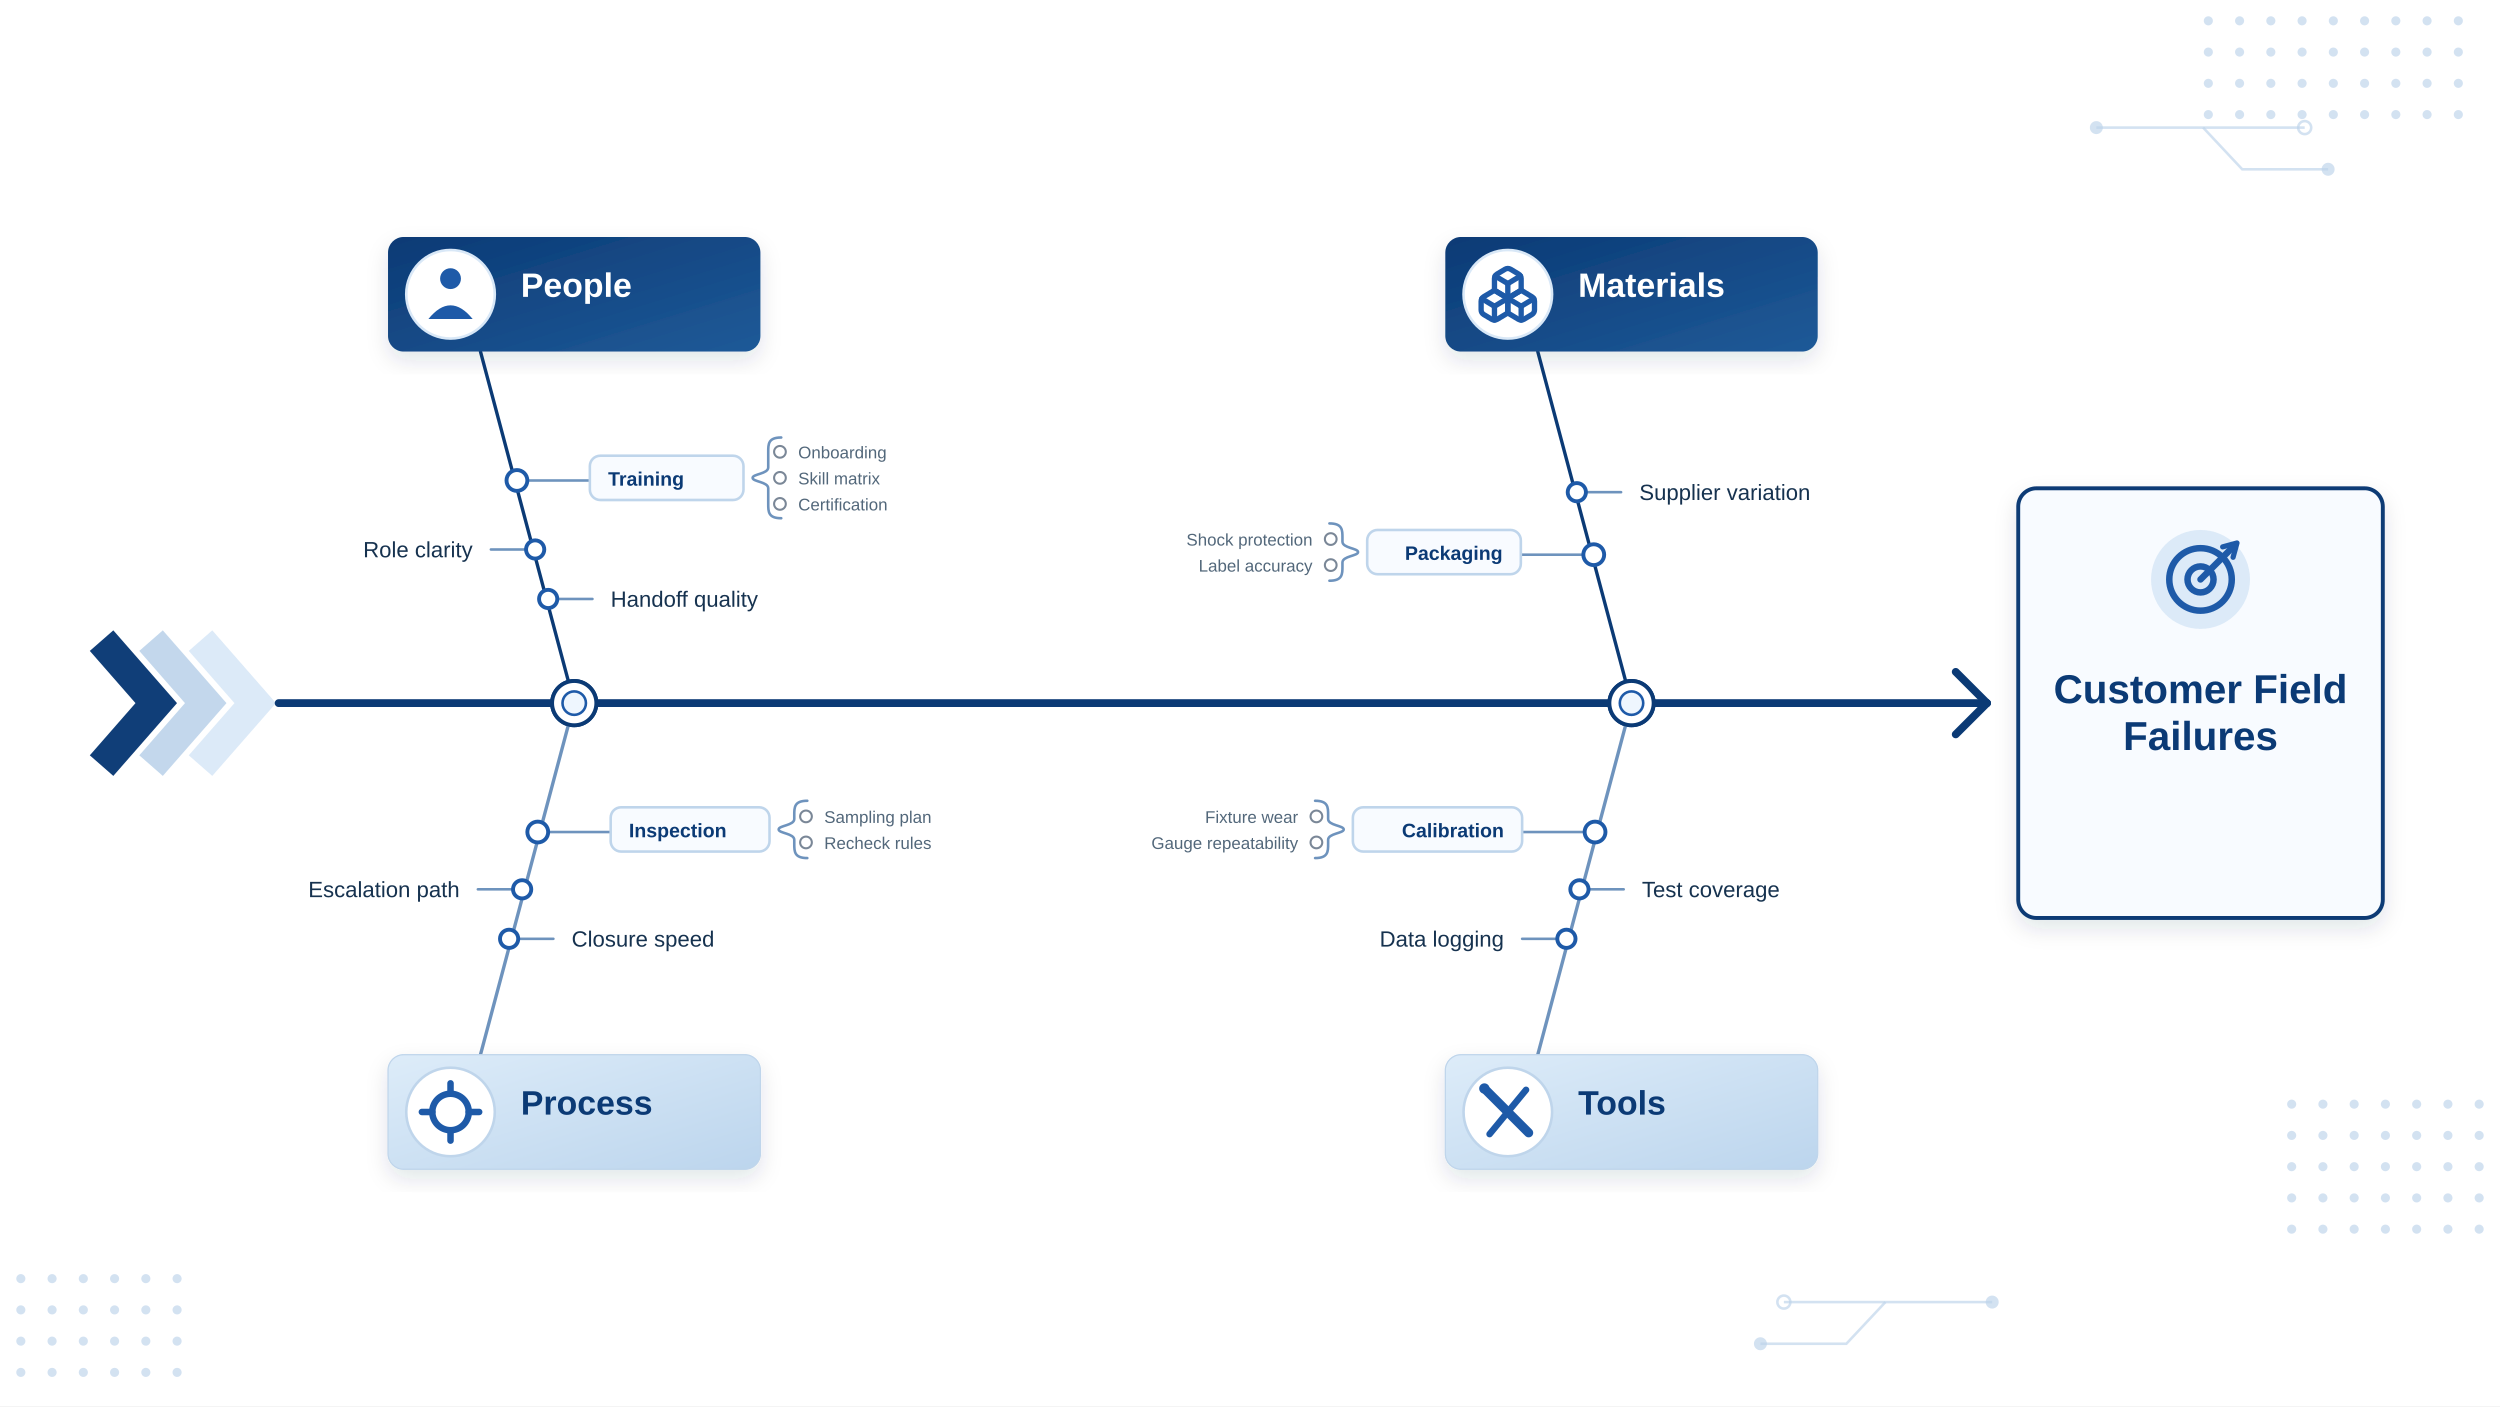
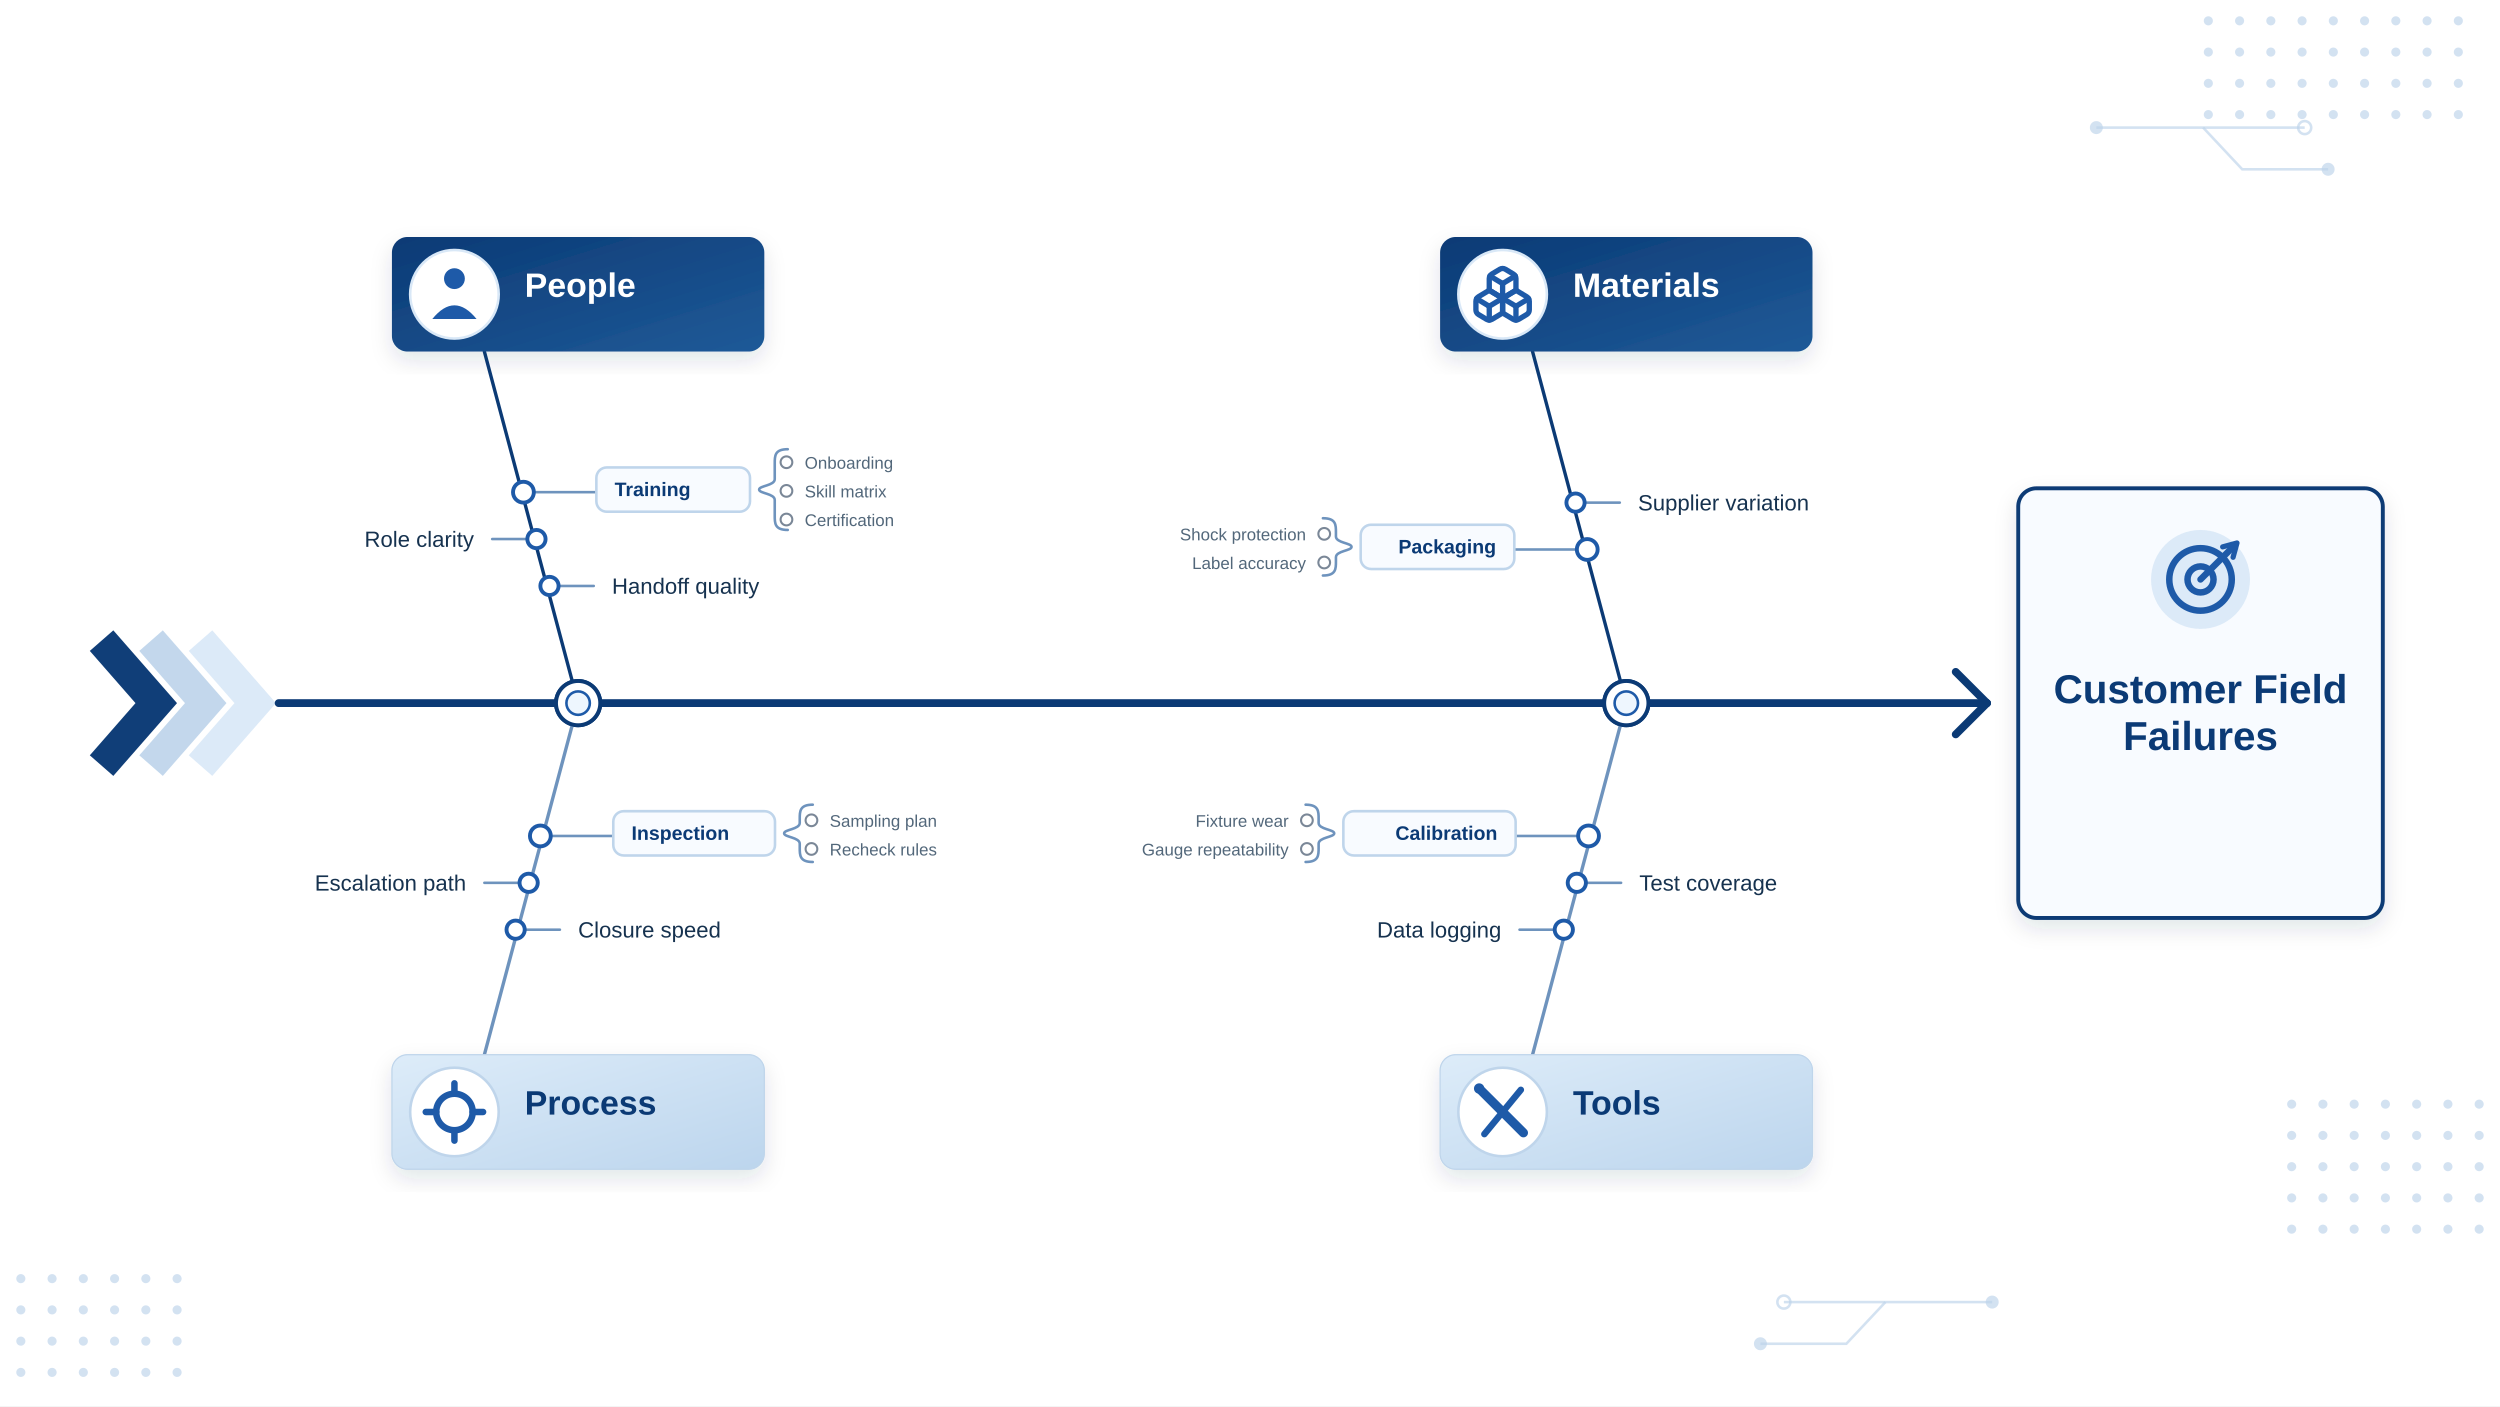
<svg xmlns="http://www.w3.org/2000/svg" width="1920" height="1080" viewBox="0 0 1920 1080" role="img" aria-label="Customer Field Failures">
  <defs>
    <linearGradient id="topCardGradient" x1="0" y1="0" x2="1" y2="1">
      <stop offset="0%" stop-color="#0B3A75" />
      <stop offset="100%" stop-color="#1F5A98" />
    </linearGradient>
    <linearGradient id="bottomCardGradient" x1="0" y1="0" x2="1" y2="1">
      <stop offset="0%" stop-color="#DDECF9" />
      <stop offset="100%" stop-color="#BCD5ED" />
    </linearGradient>
    <filter id="softShadow" x="-20%" y="-20%" width="140%" height="140%">
      <feDropShadow dx="0" dy="7" stdDeviation="8" flood-color="#16324F" flood-opacity="0.12" />
    </filter>
  </defs>
  <rect x="0" y="0" width="1920" height="1080" fill="#FFFFFF" />
  <circle cx="1696" cy="16" r="3.5" fill="#BCD2EA" opacity="0.65" />
  <circle cx="1720" cy="16" r="3.5" fill="#BCD2EA" opacity="0.65" />
  <circle cx="1744" cy="16" r="3.5" fill="#BCD2EA" opacity="0.65" />
  <circle cx="1768" cy="16" r="3.5" fill="#BCD2EA" opacity="0.65" />
  <circle cx="1792" cy="16" r="3.5" fill="#BCD2EA" opacity="0.65" />
  <circle cx="1816" cy="16" r="3.5" fill="#BCD2EA" opacity="0.65" />
  <circle cx="1840" cy="16" r="3.5" fill="#BCD2EA" opacity="0.65" />
  <circle cx="1864" cy="16" r="3.5" fill="#BCD2EA" opacity="0.65" />
  <circle cx="1888" cy="16" r="3.5" fill="#BCD2EA" opacity="0.65" />
  <circle cx="1696" cy="40" r="3.5" fill="#BCD2EA" opacity="0.65" />
  <circle cx="1720" cy="40" r="3.5" fill="#BCD2EA" opacity="0.65" />
  <circle cx="1744" cy="40" r="3.5" fill="#BCD2EA" opacity="0.65" />
  <circle cx="1768" cy="40" r="3.5" fill="#BCD2EA" opacity="0.65" />
  <circle cx="1792" cy="40" r="3.5" fill="#BCD2EA" opacity="0.65" />
  <circle cx="1816" cy="40" r="3.5" fill="#BCD2EA" opacity="0.65" />
  <circle cx="1840" cy="40" r="3.5" fill="#BCD2EA" opacity="0.65" />
  <circle cx="1864" cy="40" r="3.5" fill="#BCD2EA" opacity="0.65" />
  <circle cx="1888" cy="40" r="3.5" fill="#BCD2EA" opacity="0.65" />
  <circle cx="1696" cy="64" r="3.5" fill="#BCD2EA" opacity="0.65" />
  <circle cx="1720" cy="64" r="3.5" fill="#BCD2EA" opacity="0.65" />
  <circle cx="1744" cy="64" r="3.5" fill="#BCD2EA" opacity="0.65" />
  <circle cx="1768" cy="64" r="3.5" fill="#BCD2EA" opacity="0.65" />
  <circle cx="1792" cy="64" r="3.5" fill="#BCD2EA" opacity="0.65" />
  <circle cx="1816" cy="64" r="3.5" fill="#BCD2EA" opacity="0.65" />
  <circle cx="1840" cy="64" r="3.5" fill="#BCD2EA" opacity="0.65" />
  <circle cx="1864" cy="64" r="3.5" fill="#BCD2EA" opacity="0.65" />
  <circle cx="1888" cy="64" r="3.5" fill="#BCD2EA" opacity="0.65" />
  <circle cx="1696" cy="88" r="3.5" fill="#BCD2EA" opacity="0.65" />
  <circle cx="1720" cy="88" r="3.5" fill="#BCD2EA" opacity="0.65" />
  <circle cx="1744" cy="88" r="3.5" fill="#BCD2EA" opacity="0.65" />
  <circle cx="1768" cy="88" r="3.5" fill="#BCD2EA" opacity="0.65" />
  <circle cx="1792" cy="88" r="3.5" fill="#BCD2EA" opacity="0.65" />
  <circle cx="1816" cy="88" r="3.5" fill="#BCD2EA" opacity="0.65" />
  <circle cx="1840" cy="88" r="3.5" fill="#BCD2EA" opacity="0.65" />
  <circle cx="1864" cy="88" r="3.5" fill="#BCD2EA" opacity="0.65" />
  <circle cx="1888" cy="88" r="3.5" fill="#BCD2EA" opacity="0.65" />
  <circle cx="1760" cy="848" r="3.5" fill="#BCD2EA" opacity="0.65" />
  <circle cx="1784" cy="848" r="3.5" fill="#BCD2EA" opacity="0.65" />
  <circle cx="1808" cy="848" r="3.5" fill="#BCD2EA" opacity="0.65" />
  <circle cx="1832" cy="848" r="3.5" fill="#BCD2EA" opacity="0.65" />
  <circle cx="1856" cy="848" r="3.5" fill="#BCD2EA" opacity="0.65" />
  <circle cx="1880" cy="848" r="3.5" fill="#BCD2EA" opacity="0.65" />
  <circle cx="1904" cy="848" r="3.5" fill="#BCD2EA" opacity="0.65" />
  <circle cx="1760" cy="872" r="3.5" fill="#BCD2EA" opacity="0.65" />
  <circle cx="1784" cy="872" r="3.5" fill="#BCD2EA" opacity="0.65" />
  <circle cx="1808" cy="872" r="3.5" fill="#BCD2EA" opacity="0.65" />
  <circle cx="1832" cy="872" r="3.5" fill="#BCD2EA" opacity="0.65" />
  <circle cx="1856" cy="872" r="3.5" fill="#BCD2EA" opacity="0.65" />
  <circle cx="1880" cy="872" r="3.5" fill="#BCD2EA" opacity="0.65" />
  <circle cx="1904" cy="872" r="3.5" fill="#BCD2EA" opacity="0.65" />
  <circle cx="1760" cy="896" r="3.5" fill="#BCD2EA" opacity="0.65" />
  <circle cx="1784" cy="896" r="3.5" fill="#BCD2EA" opacity="0.65" />
  <circle cx="1808" cy="896" r="3.5" fill="#BCD2EA" opacity="0.65" />
  <circle cx="1832" cy="896" r="3.5" fill="#BCD2EA" opacity="0.65" />
  <circle cx="1856" cy="896" r="3.5" fill="#BCD2EA" opacity="0.65" />
  <circle cx="1880" cy="896" r="3.5" fill="#BCD2EA" opacity="0.65" />
  <circle cx="1904" cy="896" r="3.5" fill="#BCD2EA" opacity="0.65" />
  <circle cx="1760" cy="920" r="3.5" fill="#BCD2EA" opacity="0.65" />
  <circle cx="1784" cy="920" r="3.5" fill="#BCD2EA" opacity="0.65" />
  <circle cx="1808" cy="920" r="3.5" fill="#BCD2EA" opacity="0.65" />
  <circle cx="1832" cy="920" r="3.5" fill="#BCD2EA" opacity="0.65" />
  <circle cx="1856" cy="920" r="3.5" fill="#BCD2EA" opacity="0.65" />
  <circle cx="1880" cy="920" r="3.5" fill="#BCD2EA" opacity="0.65" />
  <circle cx="1904" cy="920" r="3.5" fill="#BCD2EA" opacity="0.65" />
  <circle cx="1760" cy="944" r="3.5" fill="#BCD2EA" opacity="0.65" />
  <circle cx="1784" cy="944" r="3.5" fill="#BCD2EA" opacity="0.65" />
  <circle cx="1808" cy="944" r="3.5" fill="#BCD2EA" opacity="0.65" />
  <circle cx="1832" cy="944" r="3.5" fill="#BCD2EA" opacity="0.65" />
  <circle cx="1856" cy="944" r="3.5" fill="#BCD2EA" opacity="0.65" />
  <circle cx="1880" cy="944" r="3.5" fill="#BCD2EA" opacity="0.65" />
  <circle cx="1904" cy="944" r="3.5" fill="#BCD2EA" opacity="0.65" />
  <circle cx="16" cy="982" r="3.5" fill="#BCD2EA" opacity="0.65" />
  <circle cx="40" cy="982" r="3.5" fill="#BCD2EA" opacity="0.65" />
  <circle cx="64" cy="982" r="3.5" fill="#BCD2EA" opacity="0.65" />
  <circle cx="88" cy="982" r="3.5" fill="#BCD2EA" opacity="0.65" />
  <circle cx="112" cy="982" r="3.5" fill="#BCD2EA" opacity="0.65" />
  <circle cx="136" cy="982" r="3.5" fill="#BCD2EA" opacity="0.65" />
  <circle cx="16" cy="1006" r="3.5" fill="#BCD2EA" opacity="0.65" />
  <circle cx="40" cy="1006" r="3.5" fill="#BCD2EA" opacity="0.65" />
  <circle cx="64" cy="1006" r="3.5" fill="#BCD2EA" opacity="0.65" />
  <circle cx="88" cy="1006" r="3.5" fill="#BCD2EA" opacity="0.65" />
  <circle cx="112" cy="1006" r="3.5" fill="#BCD2EA" opacity="0.65" />
  <circle cx="136" cy="1006" r="3.5" fill="#BCD2EA" opacity="0.65" />
  <circle cx="16" cy="1030" r="3.5" fill="#BCD2EA" opacity="0.65" />
  <circle cx="40" cy="1030" r="3.5" fill="#BCD2EA" opacity="0.65" />
  <circle cx="64" cy="1030" r="3.5" fill="#BCD2EA" opacity="0.65" />
  <circle cx="88" cy="1030" r="3.5" fill="#BCD2EA" opacity="0.65" />
  <circle cx="112" cy="1030" r="3.5" fill="#BCD2EA" opacity="0.65" />
  <circle cx="136" cy="1030" r="3.5" fill="#BCD2EA" opacity="0.65" />
  <circle cx="16" cy="1054" r="3.5" fill="#BCD2EA" opacity="0.65" />
  <circle cx="40" cy="1054" r="3.5" fill="#BCD2EA" opacity="0.65" />
  <circle cx="64" cy="1054" r="3.5" fill="#BCD2EA" opacity="0.65" />
  <circle cx="88" cy="1054" r="3.5" fill="#BCD2EA" opacity="0.65" />
  <circle cx="112" cy="1054" r="3.5" fill="#BCD2EA" opacity="0.65" />
  <circle cx="136" cy="1054" r="3.5" fill="#BCD2EA" opacity="0.65" />
  <line x1="1610" y1="98" x2="1770" y2="98" stroke="#BCD2EA" stroke-width="2" opacity="0.65" />
  <polyline points="1692,98 1722,130 1788,130" fill="none" stroke="#BCD2EA" stroke-width="2" opacity="0.65" />
  <circle cx="1610" cy="98" r="5" fill="#BCD2EA" opacity="0.65" />
  <circle cx="1770" cy="98" r="5" fill="none" stroke="#BCD2EA" stroke-width="2" opacity="0.65" />
  <circle cx="1788" cy="130" r="5" fill="#BCD2EA" opacity="0.65" />
  <line x1="1530" y1="1000" x2="1370" y2="1000" stroke="#BCD2EA" stroke-width="2" opacity="0.65" />
  <polyline points="1448,1000 1418,1032 1352,1032" fill="none" stroke="#BCD2EA" stroke-width="2" opacity="0.65" />
  <circle cx="1530" cy="1000" r="5" fill="#BCD2EA" opacity="0.65" />
  <circle cx="1370" cy="1000" r="5" fill="none" stroke="#BCD2EA" stroke-width="2" opacity="0.65" />
  <circle cx="1352" cy="1032" r="5" fill="#BCD2EA" opacity="0.65" />
  <polyline points="78,492 120,540 78,588" fill="none" stroke="#0B3A75" stroke-width="24" stroke-linecap="butt" stroke-linejoin="miter" opacity="0.98" />
  <polyline points="116,492 158,540 116,588" fill="none" stroke="#BFD5EB" stroke-width="24" stroke-linecap="butt" stroke-linejoin="miter" opacity="0.94" />
  <polyline points="154,492 196,540 154,588" fill="none" stroke="#D9E8F7" stroke-width="24" stroke-linecap="butt" stroke-linejoin="miter" opacity="0.92" />
  <line x1="214" y1="540" x2="1526" y2="540" stroke="#0B3A75" stroke-width="6" stroke-linecap="round" />
  <line x1="1502" y1="516" x2="1526" y2="540" stroke="#0B3A75" stroke-width="6" stroke-linecap="round" />
  <line x1="1502" y1="564" x2="1526" y2="540" stroke="#0B3A75" stroke-width="6" stroke-linecap="round" />
-   <line x1="441" y1="540" x2="369" y2="270" stroke="#0B3A75" stroke-width="2.6" stroke-linecap="round" />
-   <circle cx="441" cy="540" r="17" fill="#FFFFFF" stroke="#0B3A75" stroke-width="3" />
-   <circle cx="441" cy="540" r="9" fill="#EEF6FE" stroke="#1E5AA8" stroke-width="2" />
-   <rect x="298" y="182" width="286" height="88" rx="12" fill="url(#topCardGradient)" stroke="none" stroke-width="1" filter="url(#softShadow)" />
-   <circle cx="346" cy="226" r="34" fill="#FFFFFF" stroke="#D9E8F7" stroke-width="2" />
-   <circle cx="346" cy="214" r="8" fill="#1E5AA8" />
-   <path d="M 329 245 Q 346 224 363 245 Z" fill="#1E5AA8" />
-   <text x="400" y="228" font-family="Arial, Helvetica, Microsoft YaHei, Noto Sans CJK SC, sans-serif" font-size="26" font-weight="700" fill="#FFFFFF">People</text>
-   <line x1="397" y1="369" x2="453" y2="369" stroke="#6E93BD" stroke-width="2" stroke-linecap="round" />
-   <circle cx="397" cy="369" r="8" fill="#FFFFFF" stroke="#1E5AA8" stroke-width="3" />
-   <rect x="453" y="350" width="118" height="34" rx="8" fill="#F8FBFF" stroke="#BFD5EB" stroke-width="2" />
-   <text x="467" y="373" text-anchor="start" font-family="Arial, Helvetica, Microsoft YaHei, Noto Sans CJK SC, sans-serif" font-size="15" font-weight="700" fill="#0B3A75">Training</text>
-   <path class="child-curly-brace" d="M 600.0 336.0 C 590.0 336.0 590.0 341.0 590.0 347.0 L 590.0 359.0 C 590.0 364.0 578.0 364.0 578.0 367.0 C 578.0 370.0 590.0 370.0 590.0 375.0 L 590.0 387.0 C 590.0 393.0 590.0 398.0 600.0 398.0" fill="none" stroke="#6E93BD" stroke-width="2" stroke-linecap="round" />
-   <circle cx="599" cy="347.0" r="4.5" fill="#FFFFFF" stroke="#7A8797" stroke-width="1.6" />
-   <text x="613" y="352.0" text-anchor="start" font-family="Arial, Helvetica, Microsoft YaHei, Noto Sans CJK SC, sans-serif" font-size="13" fill="#52677A">Onboarding</text>
-   <circle cx="599" cy="367.0" r="4.5" fill="#FFFFFF" stroke="#7A8797" stroke-width="1.6" />
-   <text x="613" y="372.0" text-anchor="start" font-family="Arial, Helvetica, Microsoft YaHei, Noto Sans CJK SC, sans-serif" font-size="13" fill="#52677A">Skill matrix</text>
-   <circle cx="599" cy="387.0" r="4.5" fill="#FFFFFF" stroke="#7A8797" stroke-width="1.6" />
-   <text x="613" y="392.0" text-anchor="start" font-family="Arial, Helvetica, Microsoft YaHei, Noto Sans CJK SC, sans-serif" font-size="13" fill="#52677A">Certification</text>
-   <line x1="411" y1="422" x2="377" y2="422" stroke="#6E93BD" stroke-width="2" stroke-linecap="round" />
-   <circle cx="411" cy="422" r="7" fill="#FFFFFF" stroke="#1E5AA8" stroke-width="3" />
-   <text x="363" y="428" text-anchor="end" font-family="Arial, Helvetica, Microsoft YaHei, Noto Sans CJK SC, sans-serif" font-size="17" fill="#16324F">Role clarity</text>
-   <line x1="421" y1="460" x2="455" y2="460" stroke="#6E93BD" stroke-width="2" stroke-linecap="round" />
-   <circle cx="421" cy="460" r="7" fill="#FFFFFF" stroke="#1E5AA8" stroke-width="3" />
-   <text x="469" y="466" text-anchor="start" font-family="Arial, Helvetica, Microsoft YaHei, Noto Sans CJK SC, sans-serif" font-size="17" fill="#16324F">Handoff quality</text>
-   <line x1="1253" y1="540" x2="1181" y2="270" stroke="#0B3A75" stroke-width="2.6" stroke-linecap="round" />
-   <circle cx="1253" cy="540" r="17" fill="#FFFFFF" stroke="#0B3A75" stroke-width="3" />
-   <circle cx="1253" cy="540" r="9" fill="#EEF6FE" stroke="#1E5AA8" stroke-width="2" />
-   <rect x="1110" y="182" width="286" height="88" rx="12" fill="url(#topCardGradient)" stroke="none" stroke-width="1" filter="url(#softShadow)" />
-   <circle cx="1158" cy="226" r="34" fill="#FFFFFF" stroke="#D9E8F7" stroke-width="2" />
-   <g class="lucide-icon" transform="translate(1133.4 201.4) scale(2.05)" fill="none" stroke="#1E5AA8" stroke-width="2" stroke-linecap="round" stroke-linejoin="round">
+   <line x1="444" y1="540" x2="372" y2="270" stroke="#0B3A75" stroke-width="2.6" stroke-linecap="round" />
+   <circle cx="444" cy="540" r="17" fill="#FFFFFF" stroke="#0B3A75" stroke-width="3" />
+   <circle cx="444" cy="540" r="9" fill="#EEF6FE" stroke="#1E5AA8" stroke-width="2" />
+   <rect x="301" y="182" width="286" height="88" rx="12" fill="url(#topCardGradient)" stroke="none" stroke-width="1" filter="url(#softShadow)" />
+   <circle cx="349" cy="226" r="34" fill="#FFFFFF" stroke="#D9E8F7" stroke-width="2" />
+   <circle cx="349" cy="214" r="8" fill="#1E5AA8" />
+   <path d="M 332 245 Q 349 224 366 245 Z" fill="#1E5AA8" />
+   <text x="403" y="228" font-family="Arial, Helvetica, Microsoft YaHei, Noto Sans CJK SC, sans-serif" font-size="26" font-weight="700" fill="#FFFFFF">People</text>
+   <line x1="402" y1="378" x2="458" y2="378" stroke="#6E93BD" stroke-width="2" stroke-linecap="round" />
+   <circle cx="402" cy="378" r="8" fill="#FFFFFF" stroke="#1E5AA8" stroke-width="3" />
+   <rect x="458" y="359" width="118" height="34" rx="8" fill="#F8FBFF" stroke="#BFD5EB" stroke-width="2" />
+   <text x="472" y="381" text-anchor="start" font-family="Arial, Helvetica, Microsoft YaHei, Noto Sans CJK SC, sans-serif" font-size="15" font-weight="700" fill="#0B3A75">Training</text>
+   <path class="child-curly-brace" d="M 605.0 345.0 C 595.0 345.0 595.0 350.0 595.0 356.0 L 595.0 368.0 C 595.0 373.0 583.0 373.0 583.0 376.0 C 583.0 379.0 595.0 379.0 595.0 384.0 L 595.0 396.0 C 595.0 402.0 595.0 407.0 605.0 407.0" fill="none" stroke="#6E93BD" stroke-width="2" stroke-linecap="round" />
+   <circle cx="604" cy="355.0" r="4.5" fill="#FFFFFF" stroke="#7A8797" stroke-width="1.6" />
+   <text x="618" y="360.0" text-anchor="start" font-family="Arial, Helvetica, Microsoft YaHei, Noto Sans CJK SC, sans-serif" font-size="13" fill="#52677A">Onboarding</text>
+   <circle cx="604" cy="377.0" r="4.5" fill="#FFFFFF" stroke="#7A8797" stroke-width="1.6" />
+   <text x="618" y="382.0" text-anchor="start" font-family="Arial, Helvetica, Microsoft YaHei, Noto Sans CJK SC, sans-serif" font-size="13" fill="#52677A">Skill matrix</text>
+   <circle cx="604" cy="399.0" r="4.5" fill="#FFFFFF" stroke="#7A8797" stroke-width="1.6" />
+   <text x="618" y="404.0" text-anchor="start" font-family="Arial, Helvetica, Microsoft YaHei, Noto Sans CJK SC, sans-serif" font-size="13" fill="#52677A">Certification</text>
+   <line x1="412" y1="414" x2="378" y2="414" stroke="#6E93BD" stroke-width="2" stroke-linecap="round" />
+   <circle cx="412" cy="414" r="7" fill="#FFFFFF" stroke="#1E5AA8" stroke-width="3" />
+   <text x="364" y="420" text-anchor="end" font-family="Arial, Helvetica, Microsoft YaHei, Noto Sans CJK SC, sans-serif" font-size="17" fill="#16324F">Role clarity</text>
+   <line x1="422" y1="450" x2="456" y2="450" stroke="#6E93BD" stroke-width="2" stroke-linecap="round" />
+   <circle cx="422" cy="450" r="7" fill="#FFFFFF" stroke="#1E5AA8" stroke-width="3" />
+   <text x="470" y="456" text-anchor="start" font-family="Arial, Helvetica, Microsoft YaHei, Noto Sans CJK SC, sans-serif" font-size="17" fill="#16324F">Handoff quality</text>
+   <line x1="1249" y1="540" x2="1177" y2="270" stroke="#0B3A75" stroke-width="2.6" stroke-linecap="round" />
+   <circle cx="1249" cy="540" r="17" fill="#FFFFFF" stroke="#0B3A75" stroke-width="3" />
+   <circle cx="1249" cy="540" r="9" fill="#EEF6FE" stroke="#1E5AA8" stroke-width="2" />
+   <rect x="1106" y="182" width="286" height="88" rx="12" fill="url(#topCardGradient)" stroke="none" stroke-width="1" filter="url(#softShadow)" />
+   <circle cx="1154" cy="226" r="34" fill="#FFFFFF" stroke="#D9E8F7" stroke-width="2" />
+   <g class="lucide-icon" transform="translate(1129.4 201.4) scale(2.05)" fill="none" stroke="#1E5AA8" stroke-width="2" stroke-linecap="round" stroke-linejoin="round">
    <path d="M2.97 12.92A2 2 0 0 0 2 14.63v3.24a2 2 0 0 0 .97 1.71l3 1.8a2 2 0 0 0 2.06 0L12 19v-5.5l-5-3-4.03 2.42Z" />
    <path d="m7 16.5-4.74-2.85" />
    <path d="m7 16.5 5-3" />
    <path d="M7 16.5v5.17" />
    <path d="M12 13.5V19l3.97 2.38a2 2 0 0 0 2.06 0l3-1.8a2 2 0 0 0 .97-1.71v-3.24a2 2 0 0 0-.97-1.71L17 10.5l-5 3Z" />
    <path d="m17 16.5-5-3" />
    <path d="m17 16.5 4.74-2.85" />
    <path d="M17 16.5v5.17" />
    <path d="M7.97 4.42A2 2 0 0 0 7 6.13v4.37l5 3 5-3V6.13a2 2 0 0 0-.97-1.71l-3-1.8a2 2 0 0 0-2.06 0l-3 1.8Z" />
    <path d="M12 8 7.26 5.15" />
    <path d="m12 8 4.74-2.85" />
    <path d="M12 13.5V8" />
  </g>
-   <text x="1212" y="228" font-family="Arial, Helvetica, Microsoft YaHei, Noto Sans CJK SC, sans-serif" font-size="26" font-weight="700" fill="#FFFFFF">Materials</text>
-   <line x1="1211" y1="378" x2="1245" y2="378" stroke="#6E93BD" stroke-width="2" stroke-linecap="round" />
-   <circle cx="1211" cy="378" r="7" fill="#FFFFFF" stroke="#1E5AA8" stroke-width="3" />
-   <text x="1259" y="384" text-anchor="start" font-family="Arial, Helvetica, Microsoft YaHei, Noto Sans CJK SC, sans-serif" font-size="17" fill="#16324F">Supplier variation</text>
-   <line x1="1224" y1="426" x2="1168" y2="426" stroke="#6E93BD" stroke-width="2" stroke-linecap="round" />
-   <circle cx="1224" cy="426" r="8" fill="#FFFFFF" stroke="#1E5AA8" stroke-width="3" />
-   <rect x="1050" y="407" width="118" height="34" rx="8" fill="#F8FBFF" stroke="#BFD5EB" stroke-width="2" />
-   <text x="1154" y="430" text-anchor="end" font-family="Arial, Helvetica, Microsoft YaHei, Noto Sans CJK SC, sans-serif" font-size="15" font-weight="700" fill="#0B3A75">Packaging</text>
-   <path class="child-curly-brace" d="M 1021.0 402.0 C 1031.0 402.0 1031.0 407.0 1031.0 413.0 L 1031.0 416.0 C 1031.0 421.0 1043.0 421.0 1043.0 424.0 C 1043.0 427.0 1031.0 427.0 1031.0 432.0 L 1031.0 435.0 C 1031.0 441.0 1031.0 446.0 1021.0 446.0" fill="none" stroke="#6E93BD" stroke-width="2" stroke-linecap="round" />
-   <circle cx="1022" cy="414.0" r="4.5" fill="#FFFFFF" stroke="#7A8797" stroke-width="1.6" />
-   <text x="1008" y="419.0" text-anchor="end" font-family="Arial, Helvetica, Microsoft YaHei, Noto Sans CJK SC, sans-serif" font-size="13" fill="#52677A">Shock protection</text>
-   <circle cx="1022" cy="434.0" r="4.5" fill="#FFFFFF" stroke="#7A8797" stroke-width="1.6" />
-   <text x="1008" y="439.0" text-anchor="end" font-family="Arial, Helvetica, Microsoft YaHei, Noto Sans CJK SC, sans-serif" font-size="13" fill="#52677A">Label accuracy</text>
-   <line x1="441" y1="540" x2="369" y2="810" stroke="#6E93BD" stroke-width="2.6" stroke-linecap="round" />
-   <circle cx="441" cy="540" r="17" fill="#FFFFFF" stroke="#0B3A75" stroke-width="3" />
-   <circle cx="441" cy="540" r="9" fill="#EEF6FE" stroke="#1E5AA8" stroke-width="2" />
-   <rect x="298" y="810" width="286" height="88" rx="12" fill="url(#bottomCardGradient)" stroke="#BFD5EB" stroke-width="1" filter="url(#softShadow)" />
-   <circle cx="346" cy="854" r="34" fill="#FFFFFF" stroke="#BFD5EB" stroke-width="2" />
-   <circle cx="346" cy="854" r="14" fill="none" stroke="#1E5AA8" stroke-width="5" />
-   <line x1="346" y1="832" x2="346" y2="840" stroke="#1E5AA8" stroke-width="5" stroke-linecap="round" />
-   <line x1="346" y1="868" x2="346" y2="876" stroke="#1E5AA8" stroke-width="5" stroke-linecap="round" />
-   <line x1="324" y1="854" x2="332" y2="854" stroke="#1E5AA8" stroke-width="5" stroke-linecap="round" />
-   <line x1="360" y1="854" x2="368" y2="854" stroke="#1E5AA8" stroke-width="5" stroke-linecap="round" />
-   <text x="400" y="856" font-family="Arial, Helvetica, Microsoft YaHei, Noto Sans CJK SC, sans-serif" font-size="26" font-weight="700" fill="#0B3A75">Process</text>
-   <line x1="413" y1="639" x2="469" y2="639" stroke="#6E93BD" stroke-width="2" stroke-linecap="round" />
-   <circle cx="413" cy="639" r="8" fill="#FFFFFF" stroke="#1E5AA8" stroke-width="3" />
-   <rect x="469" y="620" width="122" height="34" rx="8" fill="#F8FBFF" stroke="#BFD5EB" stroke-width="2" />
-   <text x="483" y="643" text-anchor="start" font-family="Arial, Helvetica, Microsoft YaHei, Noto Sans CJK SC, sans-serif" font-size="15" font-weight="700" fill="#0B3A75">Inspection</text>
-   <path class="child-curly-brace" d="M 620.0 615.0 C 610.0 615.0 610.0 620.0 610.0 626.0 L 610.0 629.0 C 610.0 634.0 598.0 634.0 598.0 637.0 C 598.0 640.0 610.0 640.0 610.0 645.0 L 610.0 648.0 C 610.0 654.0 610.0 659.0 620.0 659.0" fill="none" stroke="#6E93BD" stroke-width="2" stroke-linecap="round" />
-   <circle cx="619" cy="627.0" r="4.5" fill="#FFFFFF" stroke="#7A8797" stroke-width="1.6" />
-   <text x="633" y="632.0" text-anchor="start" font-family="Arial, Helvetica, Microsoft YaHei, Noto Sans CJK SC, sans-serif" font-size="13" fill="#52677A">Sampling plan</text>
-   <circle cx="619" cy="647.0" r="4.5" fill="#FFFFFF" stroke="#7A8797" stroke-width="1.6" />
-   <text x="633" y="652.0" text-anchor="start" font-family="Arial, Helvetica, Microsoft YaHei, Noto Sans CJK SC, sans-serif" font-size="13" fill="#52677A">Recheck rules</text>
-   <line x1="401" y1="683" x2="367" y2="683" stroke="#6E93BD" stroke-width="2" stroke-linecap="round" />
-   <circle cx="401" cy="683" r="7" fill="#FFFFFF" stroke="#1E5AA8" stroke-width="3" />
-   <text x="353" y="689" text-anchor="end" font-family="Arial, Helvetica, Microsoft YaHei, Noto Sans CJK SC, sans-serif" font-size="17" fill="#16324F">Escalation path</text>
-   <line x1="391" y1="721" x2="425" y2="721" stroke="#6E93BD" stroke-width="2" stroke-linecap="round" />
-   <circle cx="391" cy="721" r="7" fill="#FFFFFF" stroke="#1E5AA8" stroke-width="3" />
-   <text x="439" y="727" text-anchor="start" font-family="Arial, Helvetica, Microsoft YaHei, Noto Sans CJK SC, sans-serif" font-size="17" fill="#16324F">Closure speed</text>
-   <line x1="1253" y1="540" x2="1181" y2="810" stroke="#6E93BD" stroke-width="2.6" stroke-linecap="round" />
-   <circle cx="1253" cy="540" r="17" fill="#FFFFFF" stroke="#0B3A75" stroke-width="3" />
-   <circle cx="1253" cy="540" r="9" fill="#EEF6FE" stroke="#1E5AA8" stroke-width="2" />
-   <rect x="1110" y="810" width="286" height="88" rx="12" fill="url(#bottomCardGradient)" stroke="#BFD5EB" stroke-width="1" filter="url(#softShadow)" />
-   <circle cx="1158" cy="854" r="34" fill="#FFFFFF" stroke="#BFD5EB" stroke-width="2" />
-   <line x1="1142" y1="838" x2="1174" y2="870" stroke="#1E5AA8" stroke-width="7" stroke-linecap="round" />
-   <line x1="1172" y1="837" x2="1144" y2="871" stroke="#1E5AA8" stroke-width="5" stroke-linecap="round" />
-   <circle cx="1140" cy="836" r="4" fill="#1E5AA8" />
-   <text x="1212" y="856" font-family="Arial, Helvetica, Microsoft YaHei, Noto Sans CJK SC, sans-serif" font-size="26" font-weight="700" fill="#0B3A75">Tools</text>
-   <line x1="1225" y1="639" x2="1169" y2="639" stroke="#6E93BD" stroke-width="2" stroke-linecap="round" />
-   <circle cx="1225" cy="639" r="8" fill="#FFFFFF" stroke="#1E5AA8" stroke-width="3" />
-   <rect x="1039" y="620" width="130" height="34" rx="8" fill="#F8FBFF" stroke="#BFD5EB" stroke-width="2" />
-   <text x="1155" y="643" text-anchor="end" font-family="Arial, Helvetica, Microsoft YaHei, Noto Sans CJK SC, sans-serif" font-size="15" font-weight="700" fill="#0B3A75">Calibration</text>
-   <path class="child-curly-brace" d="M 1010.0 615.0 C 1020.0 615.0 1020.0 620.0 1020.0 626.0 L 1020.0 629.0 C 1020.0 634.0 1032.0 634.0 1032.0 637.0 C 1032.0 640.0 1020.0 640.0 1020.0 645.0 L 1020.0 648.0 C 1020.0 654.0 1020.0 659.0 1010.0 659.0" fill="none" stroke="#6E93BD" stroke-width="2" stroke-linecap="round" />
-   <circle cx="1011" cy="627.0" r="4.5" fill="#FFFFFF" stroke="#7A8797" stroke-width="1.6" />
-   <text x="997" y="632.0" text-anchor="end" font-family="Arial, Helvetica, Microsoft YaHei, Noto Sans CJK SC, sans-serif" font-size="13" fill="#52677A">Fixture wear</text>
-   <circle cx="1011" cy="647.0" r="4.5" fill="#FFFFFF" stroke="#7A8797" stroke-width="1.6" />
-   <text x="997" y="652.0" text-anchor="end" font-family="Arial, Helvetica, Microsoft YaHei, Noto Sans CJK SC, sans-serif" font-size="13" fill="#52677A">Gauge repeatability</text>
-   <line x1="1213" y1="683" x2="1247" y2="683" stroke="#6E93BD" stroke-width="2" stroke-linecap="round" />
-   <circle cx="1213" cy="683" r="7" fill="#FFFFFF" stroke="#1E5AA8" stroke-width="3" />
-   <text x="1261" y="689" text-anchor="start" font-family="Arial, Helvetica, Microsoft YaHei, Noto Sans CJK SC, sans-serif" font-size="17" fill="#16324F">Test coverage</text>
-   <line x1="1203" y1="721" x2="1169" y2="721" stroke="#6E93BD" stroke-width="2" stroke-linecap="round" />
-   <circle cx="1203" cy="721" r="7" fill="#FFFFFF" stroke="#1E5AA8" stroke-width="3" />
-   <text x="1155" y="727" text-anchor="end" font-family="Arial, Helvetica, Microsoft YaHei, Noto Sans CJK SC, sans-serif" font-size="17" fill="#16324F">Data logging</text>
+   <text x="1208" y="228" font-family="Arial, Helvetica, Microsoft YaHei, Noto Sans CJK SC, sans-serif" font-size="26" font-weight="700" fill="#FFFFFF">Materials</text>
+   <line x1="1210" y1="386" x2="1244" y2="386" stroke="#6E93BD" stroke-width="2" stroke-linecap="round" />
+   <circle cx="1210" cy="386" r="7" fill="#FFFFFF" stroke="#1E5AA8" stroke-width="3" />
+   <text x="1258" y="392" text-anchor="start" font-family="Arial, Helvetica, Microsoft YaHei, Noto Sans CJK SC, sans-serif" font-size="17" fill="#16324F">Supplier variation</text>
+   <line x1="1219" y1="422" x2="1163" y2="422" stroke="#6E93BD" stroke-width="2" stroke-linecap="round" />
+   <circle cx="1219" cy="422" r="8" fill="#FFFFFF" stroke="#1E5AA8" stroke-width="3" />
+   <rect x="1045" y="403" width="118" height="34" rx="8" fill="#F8FBFF" stroke="#BFD5EB" stroke-width="2" />
+   <text x="1149" y="425" text-anchor="end" font-family="Arial, Helvetica, Microsoft YaHei, Noto Sans CJK SC, sans-serif" font-size="15" font-weight="700" fill="#0B3A75">Packaging</text>
+   <path class="child-curly-brace" d="M 1016.0 398.0 C 1026.0 398.0 1026.0 403.0 1026.0 409.0 L 1026.0 412.0 C 1026.0 417.0 1038.0 417.0 1038.0 420.0 C 1038.0 423.0 1026.0 423.0 1026.0 428.0 L 1026.0 431.0 C 1026.0 437.0 1026.0 442.0 1016.0 442.0" fill="none" stroke="#6E93BD" stroke-width="2" stroke-linecap="round" />
+   <circle cx="1017" cy="410.0" r="4.5" fill="#FFFFFF" stroke="#7A8797" stroke-width="1.6" />
+   <text x="1003" y="415.0" text-anchor="end" font-family="Arial, Helvetica, Microsoft YaHei, Noto Sans CJK SC, sans-serif" font-size="13" fill="#52677A">Shock protection</text>
+   <circle cx="1017" cy="432.0" r="4.5" fill="#FFFFFF" stroke="#7A8797" stroke-width="1.6" />
+   <text x="1003" y="437.0" text-anchor="end" font-family="Arial, Helvetica, Microsoft YaHei, Noto Sans CJK SC, sans-serif" font-size="13" fill="#52677A">Label accuracy</text>
+   <line x1="444" y1="540" x2="372" y2="810" stroke="#6E93BD" stroke-width="2.6" stroke-linecap="round" />
+   <circle cx="444" cy="540" r="17" fill="#FFFFFF" stroke="#0B3A75" stroke-width="3" />
+   <circle cx="444" cy="540" r="9" fill="#EEF6FE" stroke="#1E5AA8" stroke-width="2" />
+   <rect x="301" y="810" width="286" height="88" rx="12" fill="url(#bottomCardGradient)" stroke="#BFD5EB" stroke-width="1" filter="url(#softShadow)" />
+   <circle cx="349" cy="854" r="34" fill="#FFFFFF" stroke="#BFD5EB" stroke-width="2" />
+   <circle cx="349" cy="854" r="14" fill="none" stroke="#1E5AA8" stroke-width="5" />
+   <line x1="349" y1="832" x2="349" y2="840" stroke="#1E5AA8" stroke-width="5" stroke-linecap="round" />
+   <line x1="349" y1="868" x2="349" y2="876" stroke="#1E5AA8" stroke-width="5" stroke-linecap="round" />
+   <line x1="327" y1="854" x2="335" y2="854" stroke="#1E5AA8" stroke-width="5" stroke-linecap="round" />
+   <line x1="363" y1="854" x2="371" y2="854" stroke="#1E5AA8" stroke-width="5" stroke-linecap="round" />
+   <text x="403" y="856" font-family="Arial, Helvetica, Microsoft YaHei, Noto Sans CJK SC, sans-serif" font-size="26" font-weight="700" fill="#0B3A75">Process</text>
+   <line x1="415" y1="642" x2="471" y2="642" stroke="#6E93BD" stroke-width="2" stroke-linecap="round" />
+   <circle cx="415" cy="642" r="8" fill="#FFFFFF" stroke="#1E5AA8" stroke-width="3" />
+   <rect x="471" y="623" width="124.2" height="34" rx="8" fill="#F8FBFF" stroke="#BFD5EB" stroke-width="2" />
+   <text x="485" y="645" text-anchor="start" font-family="Arial, Helvetica, Microsoft YaHei, Noto Sans CJK SC, sans-serif" font-size="15" font-weight="700" fill="#0B3A75">Inspection</text>
+   <path class="child-curly-brace" d="M 624.2 618.0 C 614.2 618.0 614.2 623.0 614.2 629.0 L 614.2 632.0 C 614.2 637.0 602.2 637.0 602.2 640.0 C 602.2 643.0 614.2 643.0 614.2 648.0 L 614.2 651.0 C 614.2 657.0 614.2 662.0 624.2 662.0" fill="none" stroke="#6E93BD" stroke-width="2" stroke-linecap="round" />
+   <circle cx="623.2" cy="630.0" r="4.5" fill="#FFFFFF" stroke="#7A8797" stroke-width="1.6" />
+   <text x="637.2" y="635.0" text-anchor="start" font-family="Arial, Helvetica, Microsoft YaHei, Noto Sans CJK SC, sans-serif" font-size="13" fill="#52677A">Sampling plan</text>
+   <circle cx="623.2" cy="652.0" r="4.5" fill="#FFFFFF" stroke="#7A8797" stroke-width="1.6" />
+   <text x="637.2" y="657.0" text-anchor="start" font-family="Arial, Helvetica, Microsoft YaHei, Noto Sans CJK SC, sans-serif" font-size="13" fill="#52677A">Recheck rules</text>
+   <line x1="406" y1="678" x2="372" y2="678" stroke="#6E93BD" stroke-width="2" stroke-linecap="round" />
+   <circle cx="406" cy="678" r="7" fill="#FFFFFF" stroke="#1E5AA8" stroke-width="3" />
+   <text x="358" y="684" text-anchor="end" font-family="Arial, Helvetica, Microsoft YaHei, Noto Sans CJK SC, sans-serif" font-size="17" fill="#16324F">Escalation path</text>
+   <line x1="396" y1="714" x2="430" y2="714" stroke="#6E93BD" stroke-width="2" stroke-linecap="round" />
+   <circle cx="396" cy="714" r="7" fill="#FFFFFF" stroke="#1E5AA8" stroke-width="3" />
+   <text x="444" y="720" text-anchor="start" font-family="Arial, Helvetica, Microsoft YaHei, Noto Sans CJK SC, sans-serif" font-size="17" fill="#16324F">Closure speed</text>
+   <line x1="1249" y1="540" x2="1177" y2="810" stroke="#6E93BD" stroke-width="2.6" stroke-linecap="round" />
+   <circle cx="1249" cy="540" r="17" fill="#FFFFFF" stroke="#0B3A75" stroke-width="3" />
+   <circle cx="1249" cy="540" r="9" fill="#EEF6FE" stroke="#1E5AA8" stroke-width="2" />
+   <rect x="1106" y="810" width="286" height="88" rx="12" fill="url(#bottomCardGradient)" stroke="#BFD5EB" stroke-width="1" filter="url(#softShadow)" />
+   <circle cx="1154" cy="854" r="34" fill="#FFFFFF" stroke="#BFD5EB" stroke-width="2" />
+   <line x1="1138" y1="838" x2="1170" y2="870" stroke="#1E5AA8" stroke-width="7" stroke-linecap="round" />
+   <line x1="1168" y1="837" x2="1140" y2="871" stroke="#1E5AA8" stroke-width="5" stroke-linecap="round" />
+   <circle cx="1136" cy="836" r="4" fill="#1E5AA8" />
+   <text x="1208" y="856" font-family="Arial, Helvetica, Microsoft YaHei, Noto Sans CJK SC, sans-serif" font-size="26" font-weight="700" fill="#0B3A75">Tools</text>
+   <line x1="1220" y1="642" x2="1164.0" y2="642" stroke="#6E93BD" stroke-width="2" stroke-linecap="round" />
+   <circle cx="1220" cy="642" r="8" fill="#FFFFFF" stroke="#1E5AA8" stroke-width="3" />
+   <rect x="1031.7" y="623" width="132.3" height="34" rx="8" fill="#F8FBFF" stroke="#BFD5EB" stroke-width="2" />
+   <text x="1150.0" y="645" text-anchor="end" font-family="Arial, Helvetica, Microsoft YaHei, Noto Sans CJK SC, sans-serif" font-size="15" font-weight="700" fill="#0B3A75">Calibration</text>
+   <path class="child-curly-brace" d="M 1002.7 618.0 C 1012.7 618.0 1012.7 623.0 1012.7 629.0 L 1012.7 632.0 C 1012.7 637.0 1024.7 637.0 1024.7 640.0 C 1024.7 643.0 1012.7 643.0 1012.7 648.0 L 1012.7 651.0 C 1012.7 657.0 1012.7 662.0 1002.7 662.0" fill="none" stroke="#6E93BD" stroke-width="2" stroke-linecap="round" />
+   <circle cx="1003.7" cy="630.0" r="4.5" fill="#FFFFFF" stroke="#7A8797" stroke-width="1.6" />
+   <text x="989.7" y="635.0" text-anchor="end" font-family="Arial, Helvetica, Microsoft YaHei, Noto Sans CJK SC, sans-serif" font-size="13" fill="#52677A">Fixture wear</text>
+   <circle cx="1003.7" cy="652.0" r="4.5" fill="#FFFFFF" stroke="#7A8797" stroke-width="1.6" />
+   <text x="989.7" y="657.0" text-anchor="end" font-family="Arial, Helvetica, Microsoft YaHei, Noto Sans CJK SC, sans-serif" font-size="13" fill="#52677A">Gauge repeatability</text>
+   <line x1="1211" y1="678" x2="1245" y2="678" stroke="#6E93BD" stroke-width="2" stroke-linecap="round" />
+   <circle cx="1211" cy="678" r="7" fill="#FFFFFF" stroke="#1E5AA8" stroke-width="3" />
+   <text x="1259" y="684" text-anchor="start" font-family="Arial, Helvetica, Microsoft YaHei, Noto Sans CJK SC, sans-serif" font-size="17" fill="#16324F">Test coverage</text>
+   <line x1="1201" y1="714" x2="1167" y2="714" stroke="#6E93BD" stroke-width="2" stroke-linecap="round" />
+   <circle cx="1201" cy="714" r="7" fill="#FFFFFF" stroke="#1E5AA8" stroke-width="3" />
+   <text x="1153" y="720" text-anchor="end" font-family="Arial, Helvetica, Microsoft YaHei, Noto Sans CJK SC, sans-serif" font-size="17" fill="#16324F">Data logging</text>
  <rect id="topic-block" x="1550" y="375" width="280" height="330" rx="14" ry="14" fill="#F8FBFF" stroke="#0B3A75" stroke-width="3" filter="url(#softShadow)" />
  <circle cx="1690" cy="445" r="38" fill="#D9E8F7" opacity="0.9" />
  <circle cx="1690" cy="445" r="24" fill="none" stroke="#1E5AA8" stroke-width="5" />
  <circle cx="1690" cy="445" r="10" fill="none" stroke="#1E5AA8" stroke-width="5" />
  <line x1="1690" y1="445" x2="1715" y2="420" stroke="#1E5AA8" stroke-width="5" stroke-linecap="round" />
  <polyline points="1707,420 1718,417 1715,428" fill="none" stroke="#1E5AA8" stroke-width="4" stroke-linecap="round" stroke-linejoin="round" />
  <text x="1690" y="540" text-anchor="middle" font-family="Arial, Helvetica, Microsoft YaHei, Noto Sans CJK SC, sans-serif" font-size="31" font-weight="700" fill="#0B3A75">Customer Field</text>
  <text x="1690" y="576" text-anchor="middle" font-family="Arial, Helvetica, Microsoft YaHei, Noto Sans CJK SC, sans-serif" font-size="31" font-weight="700" fill="#0B3A75">Failures</text>
</svg>
